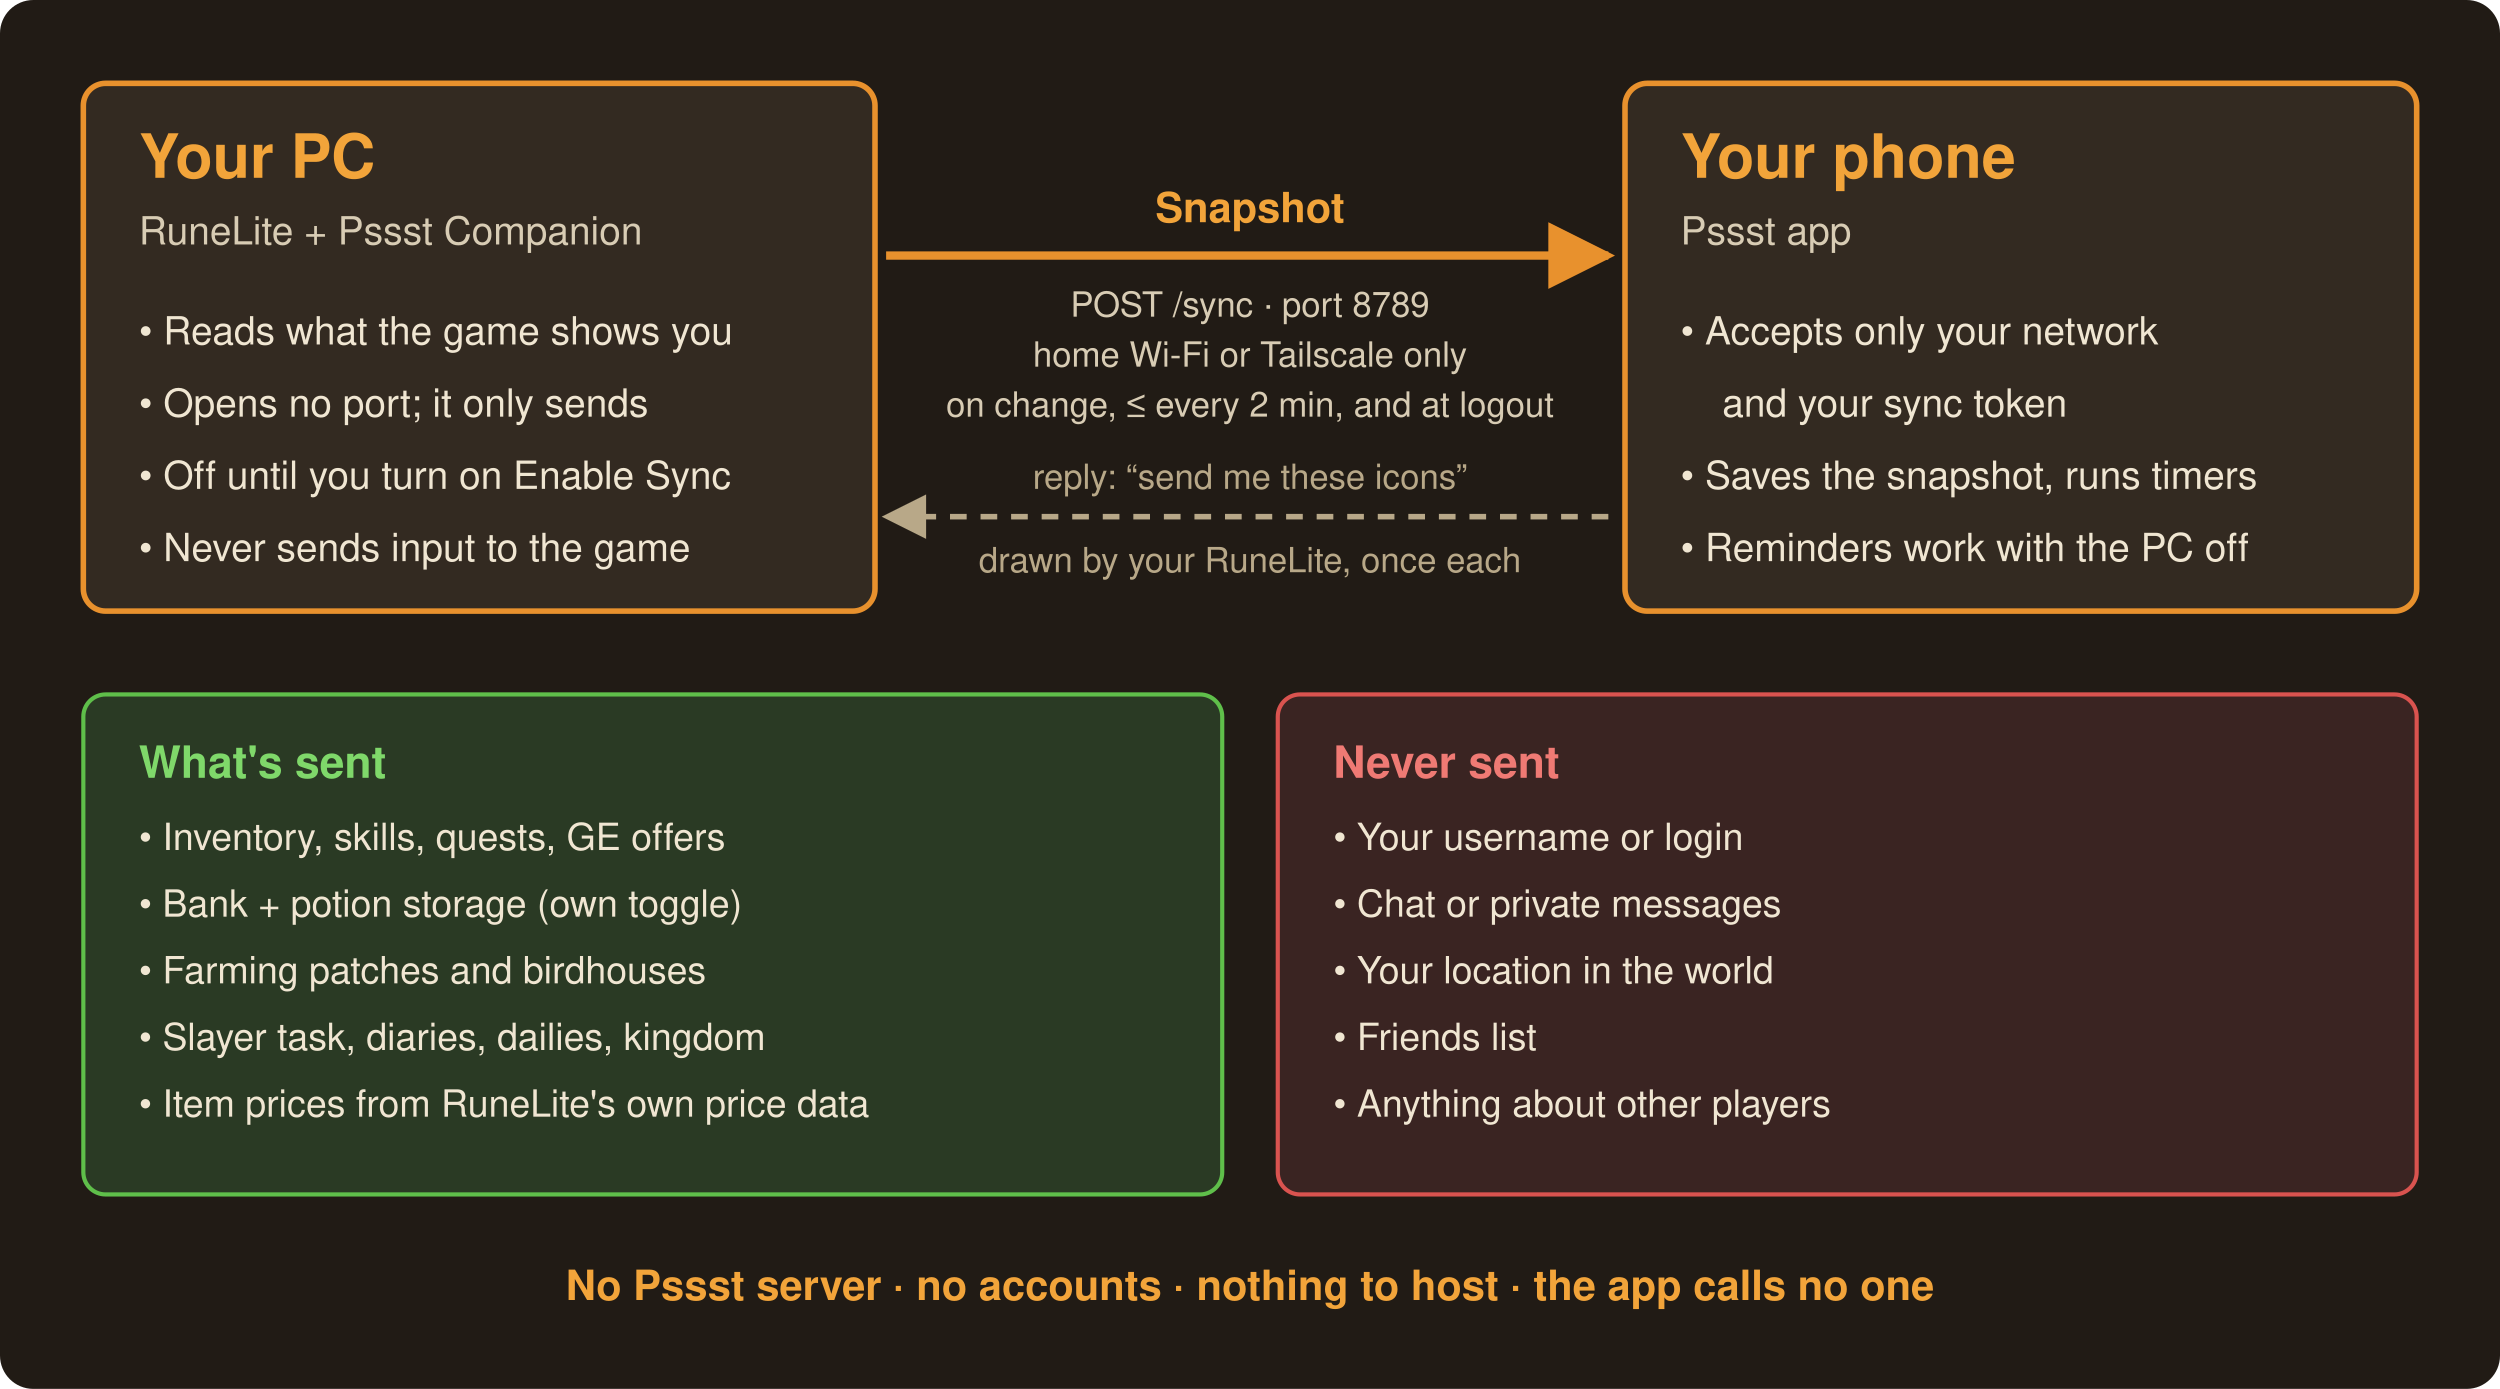
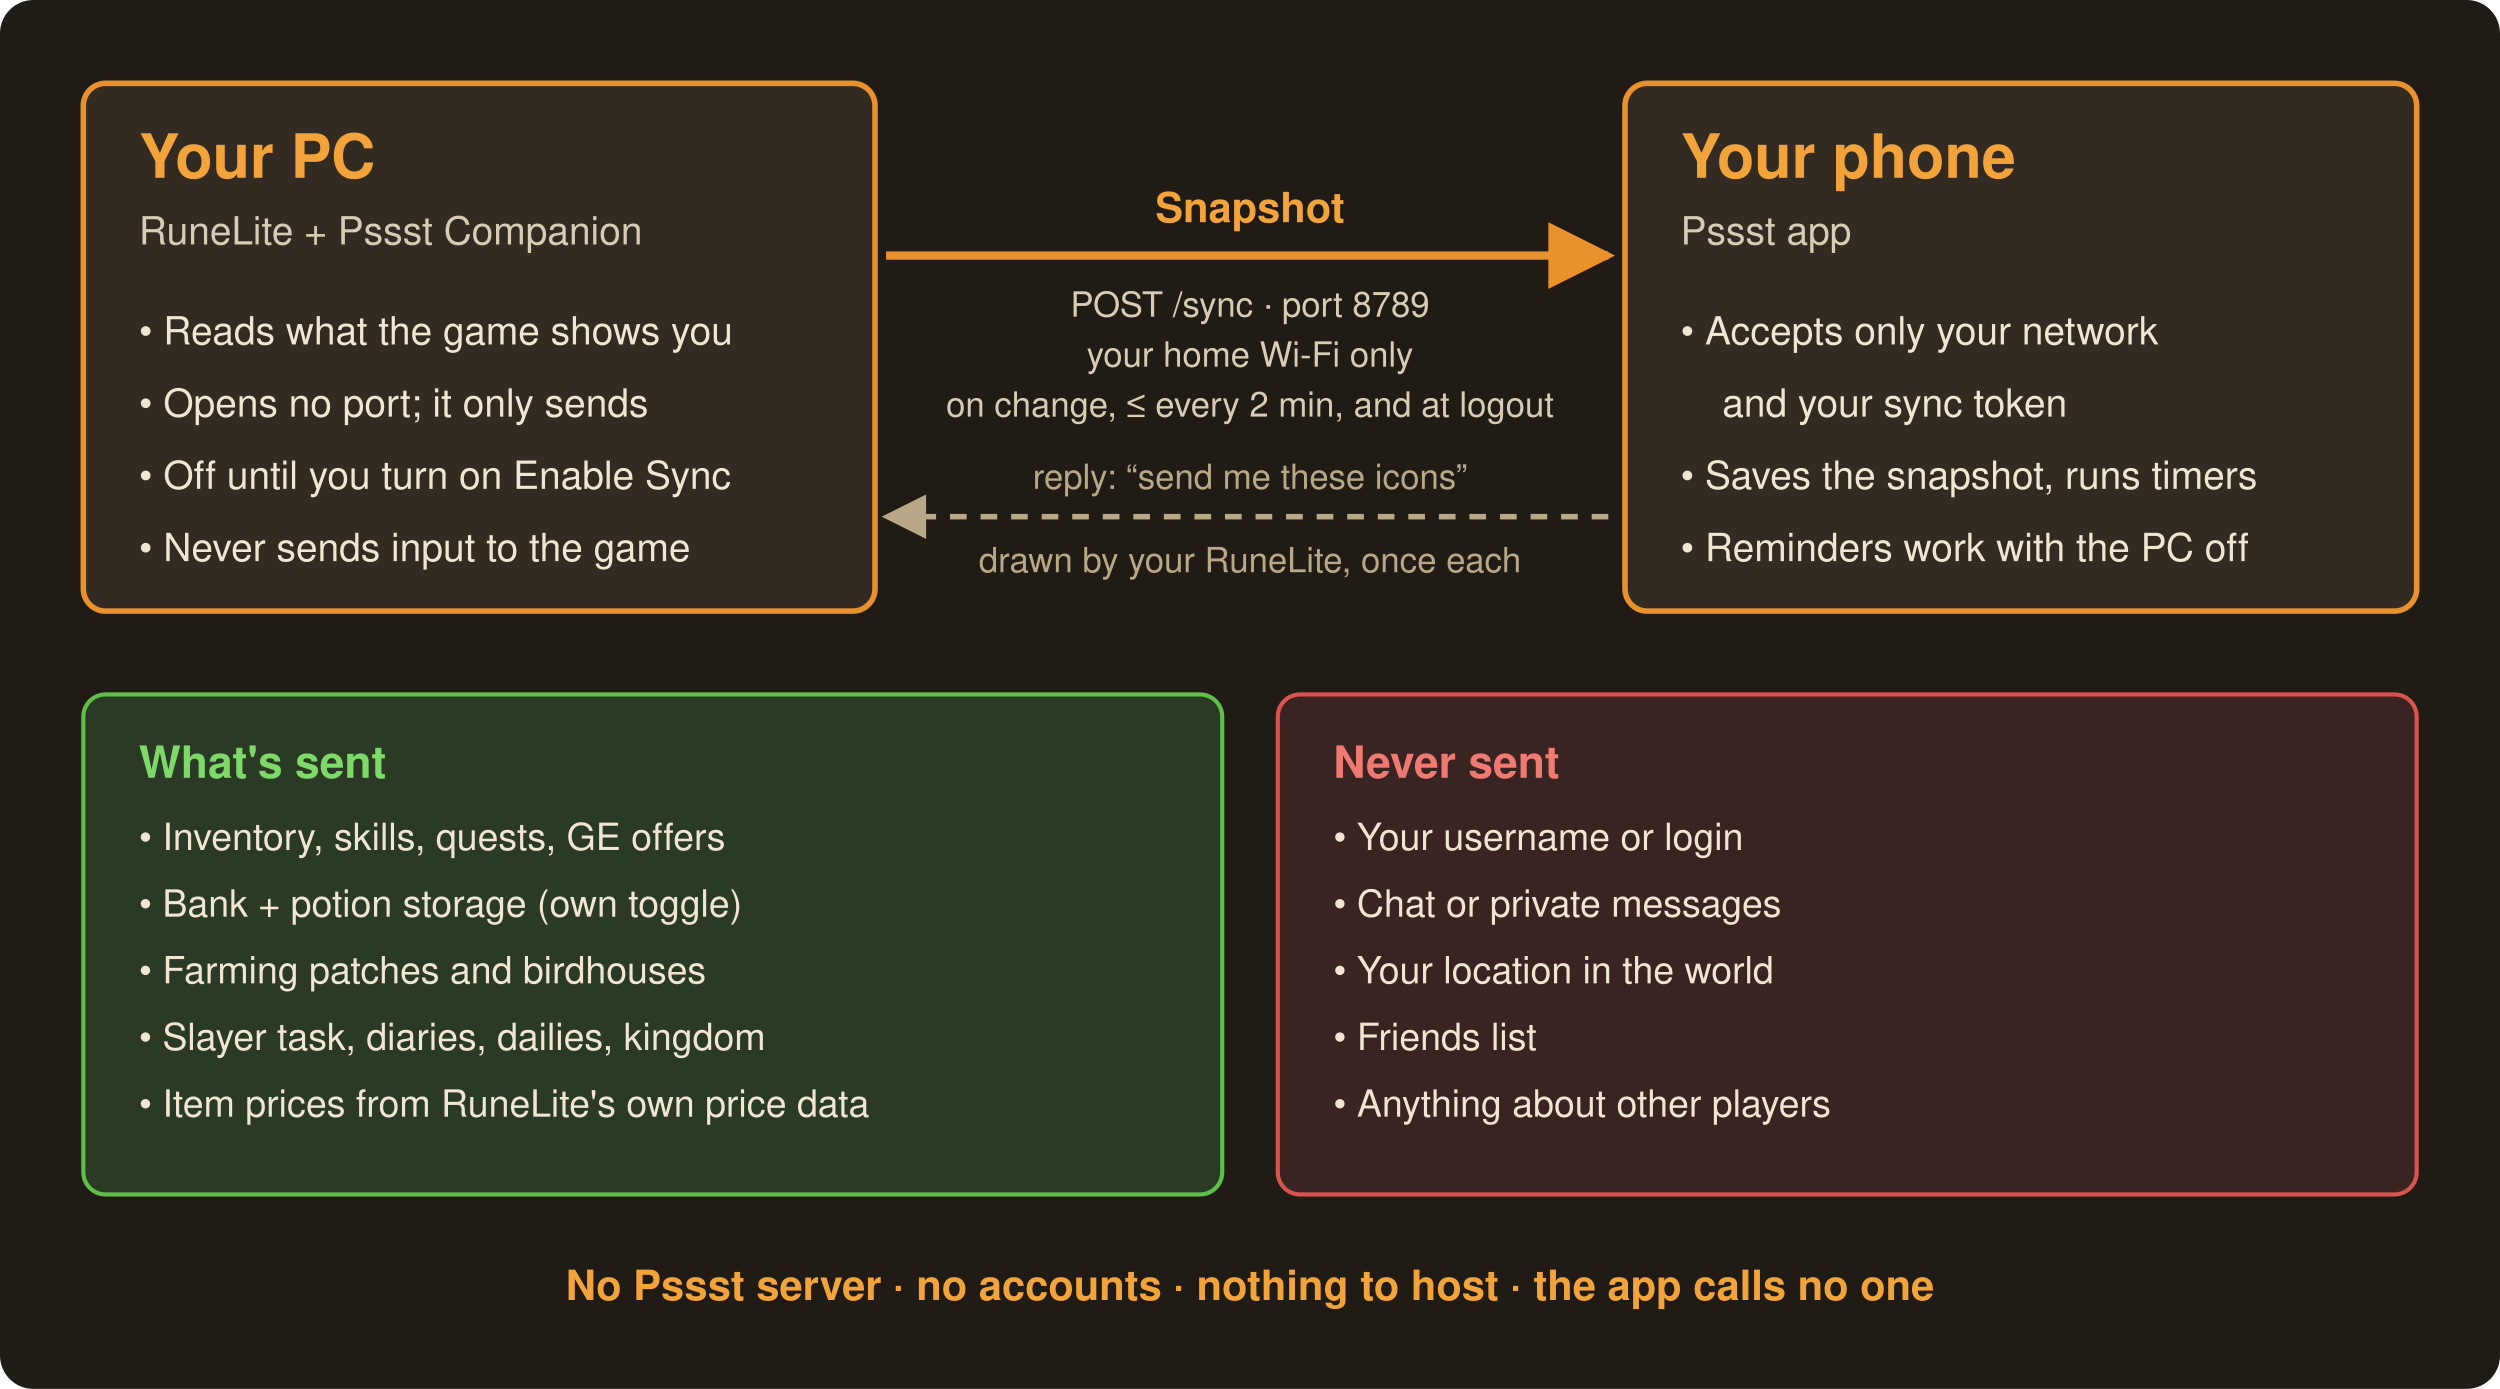
<svg xmlns="http://www.w3.org/2000/svg" width="900" height="500" viewBox="0 0 900 500" font-family="Segoe UI, Helvetica, Arial, sans-serif">
  <defs>
    <marker id="arrow" viewBox="0 0 10 10" refX="9" refY="5" markerWidth="8" markerHeight="8" orient="auto-start-reverse">
      <path d="M0,0 L10,5 L0,10 z" fill="#e8912d" />
    </marker>
    <marker id="arrowDim" viewBox="0 0 10 10" refX="9" refY="5" markerWidth="8" markerHeight="8" orient="auto-start-reverse">
      <path d="M0,0 L10,5 L0,10 z" fill="#b8a888" />
    </marker>
  </defs>
  <rect x="0" y="0" width="900" height="500" rx="12" fill="#211b15" />
  <rect x="30" y="30" width="285" height="190" rx="8" fill="#332a21" stroke="#e8912d" stroke-width="2" />
  <text x="50" y="64" font-size="22" font-weight="700" fill="#f2a43a">Your PC</text>
  <text x="50" y="88" font-size="14" fill="#d8ccb4">RuneLite + Pssst Companion</text>
  <g font-size="14" fill="#f0e6d2">
    <text x="50" y="124">• Reads what the game shows you</text>
    <text x="50" y="150">• Opens no port; it only sends</text>
    <text x="50" y="176">• Off until you turn on Enable Sync</text>
    <text x="50" y="202">• Never sends input to the game</text>
  </g>
  <rect x="585" y="30" width="285" height="190" rx="8" fill="#332a21" stroke="#e8912d" stroke-width="2" />
  <text x="605" y="64" font-size="22" font-weight="700" fill="#f2a43a">Your phone</text>
  <text x="605" y="88" font-size="14" fill="#d8ccb4">Pssst app</text>
  <g font-size="14" fill="#f0e6d2">
    <text x="605" y="124">• Accepts only your network</text>
    <text x="620" y="150">and your sync token</text>
    <text x="605" y="176">• Saves the snapshot, runs timers</text>
    <text x="605" y="202">• Reminders work with the PC off</text>
  </g>
  <line x1="319" y1="92" x2="579" y2="92" stroke="#e8912d" stroke-width="3" marker-end="url(#arrow)" />
  <text x="450" y="80" font-size="15" font-weight="700" fill="#f2a43a" text-anchor="middle">Snapshot</text>
  <g font-size="12.5" fill="#d8ccb4" text-anchor="middle">
    <text x="450" y="114">POST /sync · port 8789</text>
-     <text x="450" y="132">home Wi-Fi or Tailscale only</text>
+     <text x="450" y="132">your home Wi-Fi only</text>
    <text x="450" y="150">on change, ≤ every 2 min, and at logout</text>
  </g>
  <line x1="579" y1="186" x2="319" y2="186" stroke="#b8a888" stroke-width="2" stroke-dasharray="6 5" marker-end="url(#arrowDim)" />
  <text x="450" y="176" font-size="12.5" fill="#b8a888" text-anchor="middle">reply: “send me these icons”</text>
  <text x="450" y="206" font-size="12.5" fill="#b8a888" text-anchor="middle">drawn by your RuneLite, once each</text>
  <rect x="30" y="250" width="410" height="180" rx="8" fill="#2a3a24" stroke="#5fbf4a" stroke-width="1.5" />
  <text x="50" y="280" font-size="16" font-weight="700" fill="#7fd86a">What's sent</text>
  <g font-size="13.5" fill="#f0e6d2">
    <text x="50" y="306">• Inventory, skills, quests, GE offers</text>
    <text x="50" y="330">• Bank + potion storage (own toggle)</text>
    <text x="50" y="354">• Farming patches and birdhouses</text>
    <text x="50" y="378">• Slayer task, diaries, dailies, kingdom</text>
    <text x="50" y="402">• Item prices from RuneLite's own price data</text>
  </g>
  <rect x="460" y="250" width="410" height="180" rx="8" fill="#3a2422" stroke="#d9534f" stroke-width="1.5" />
  <text x="480" y="280" font-size="16" font-weight="700" fill="#ef7a74">Never sent</text>
  <g font-size="13.5" fill="#f0e6d2">
    <text x="480" y="306">• Your username or login</text>
    <text x="480" y="330">• Chat or private messages</text>
    <text x="480" y="354">• Your location in the world</text>
    <text x="480" y="378">• Friends list</text>
    <text x="480" y="402">• Anything about other players</text>
  </g>
  <text x="450" y="468" font-size="15" font-weight="700" fill="#f2a43a" text-anchor="middle">No Pssst server · no accounts · nothing to host · the app calls no one</text>
</svg>
